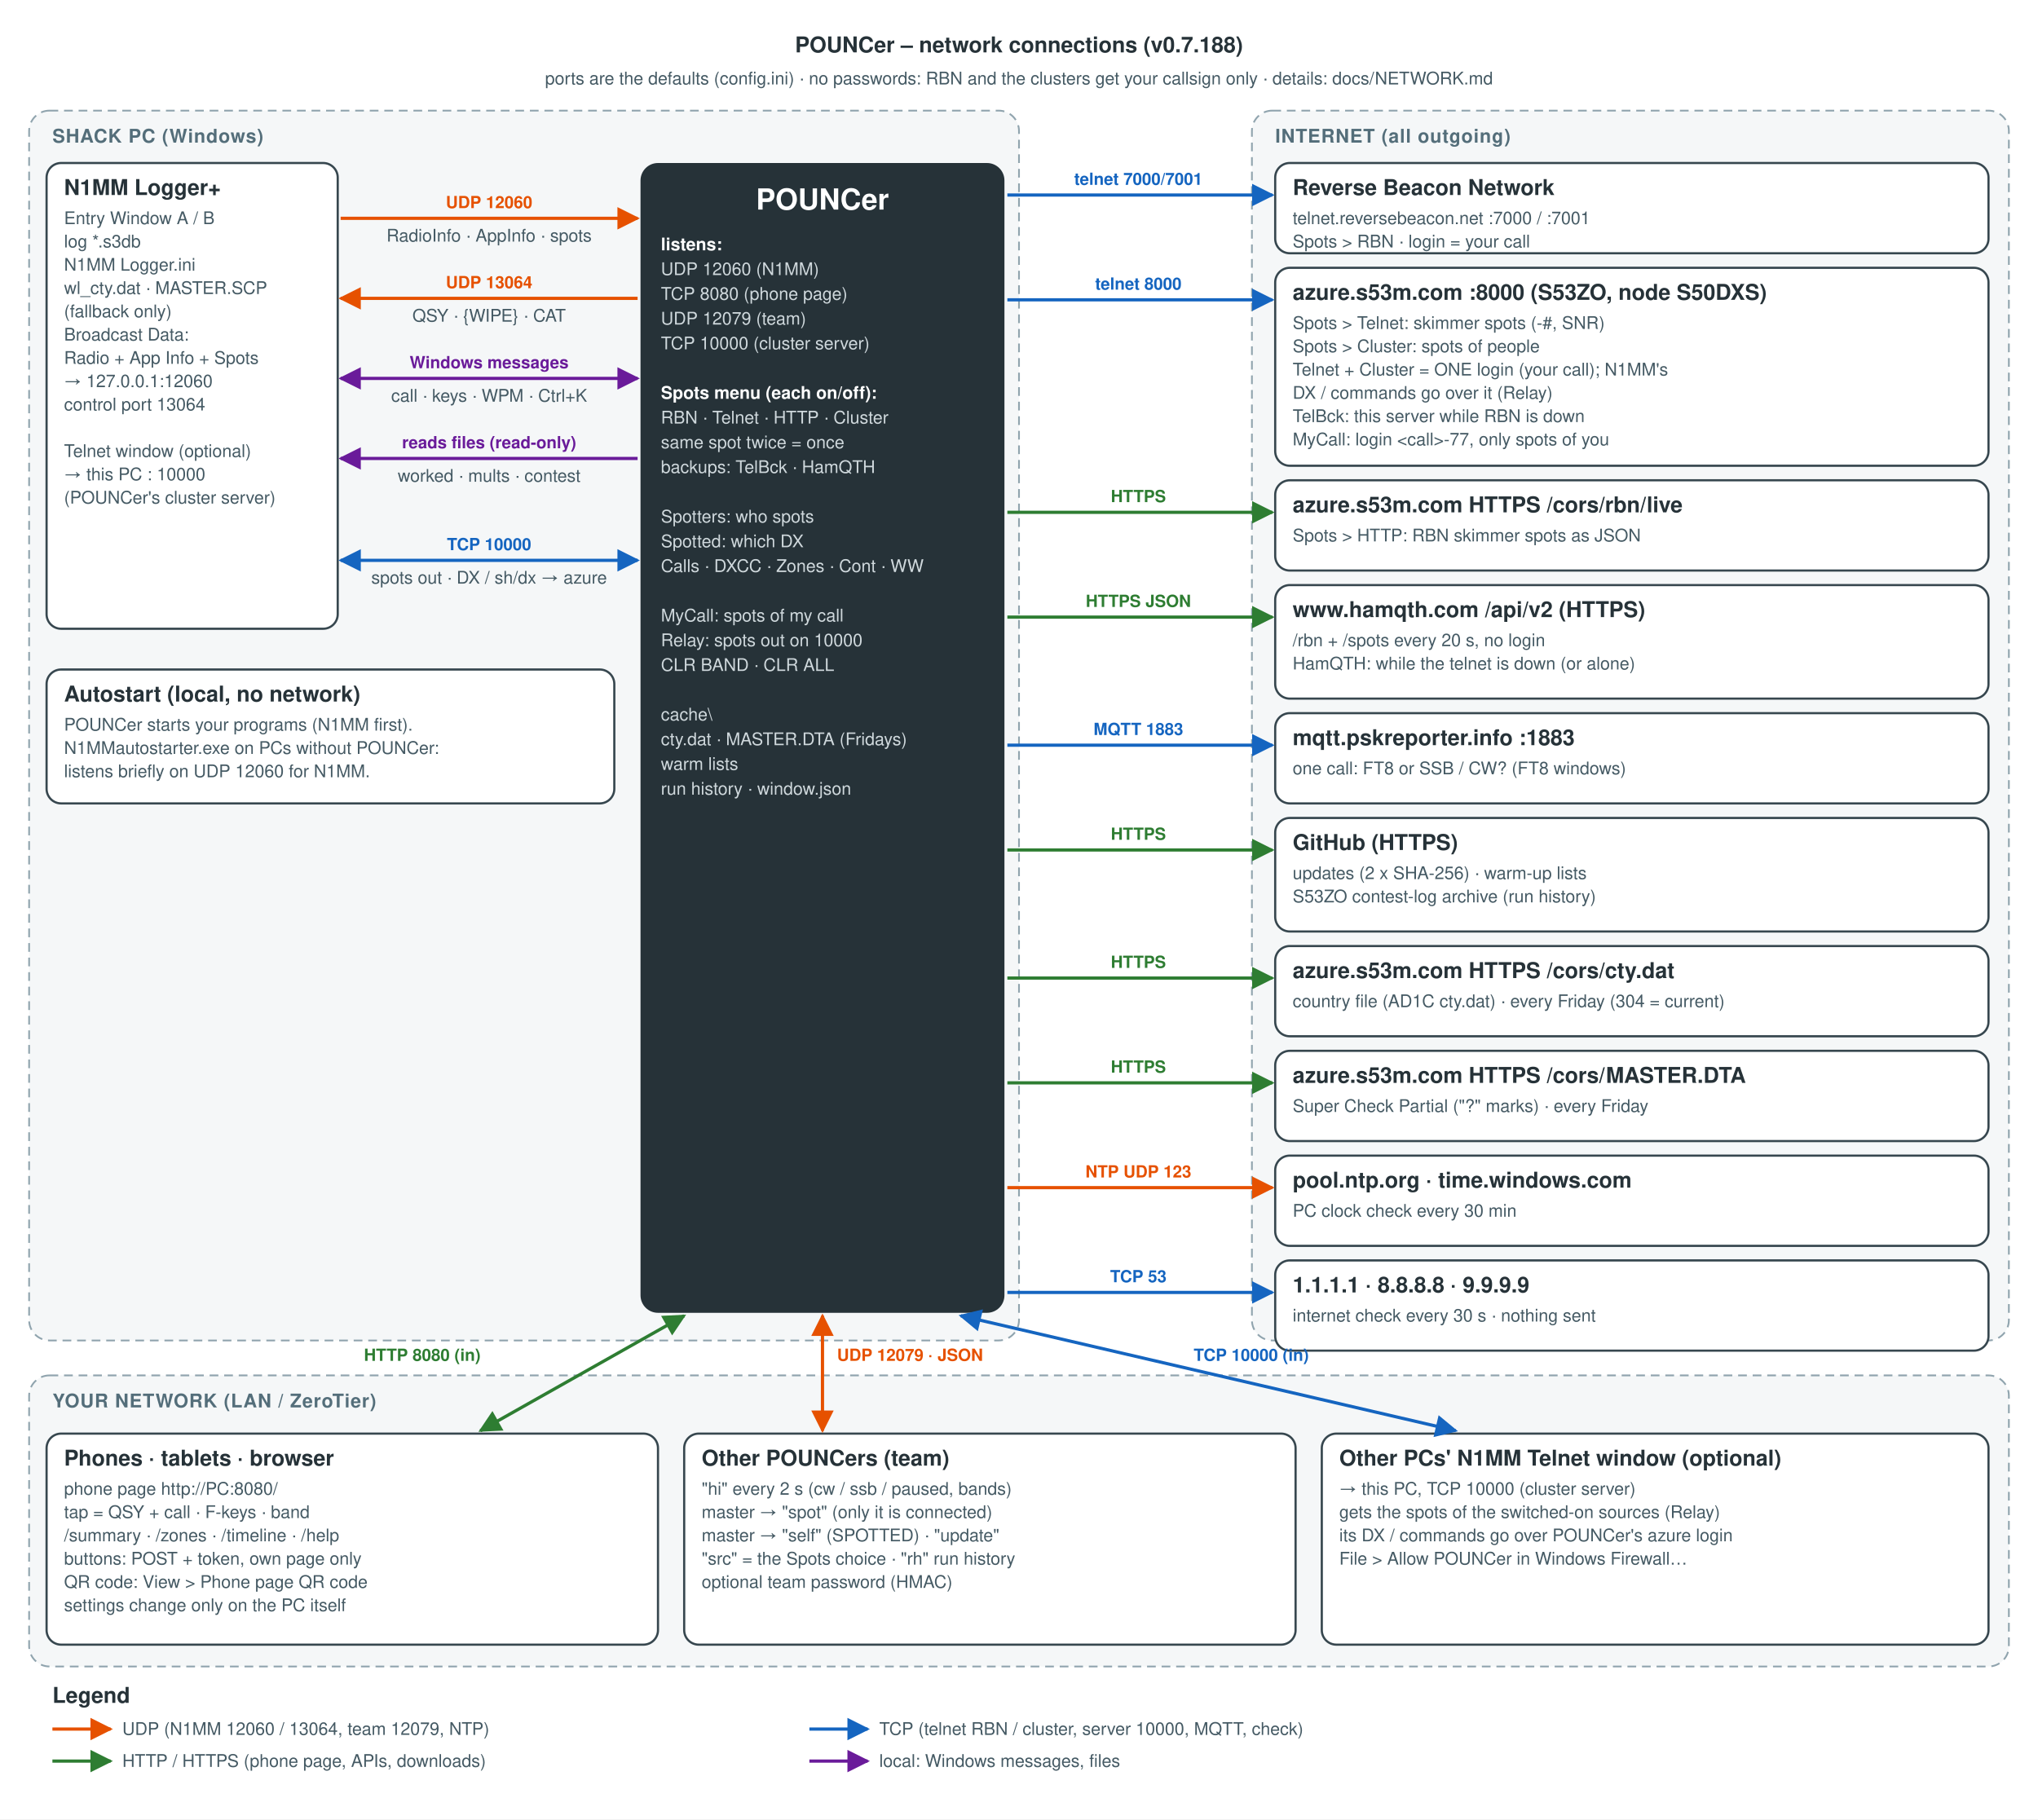
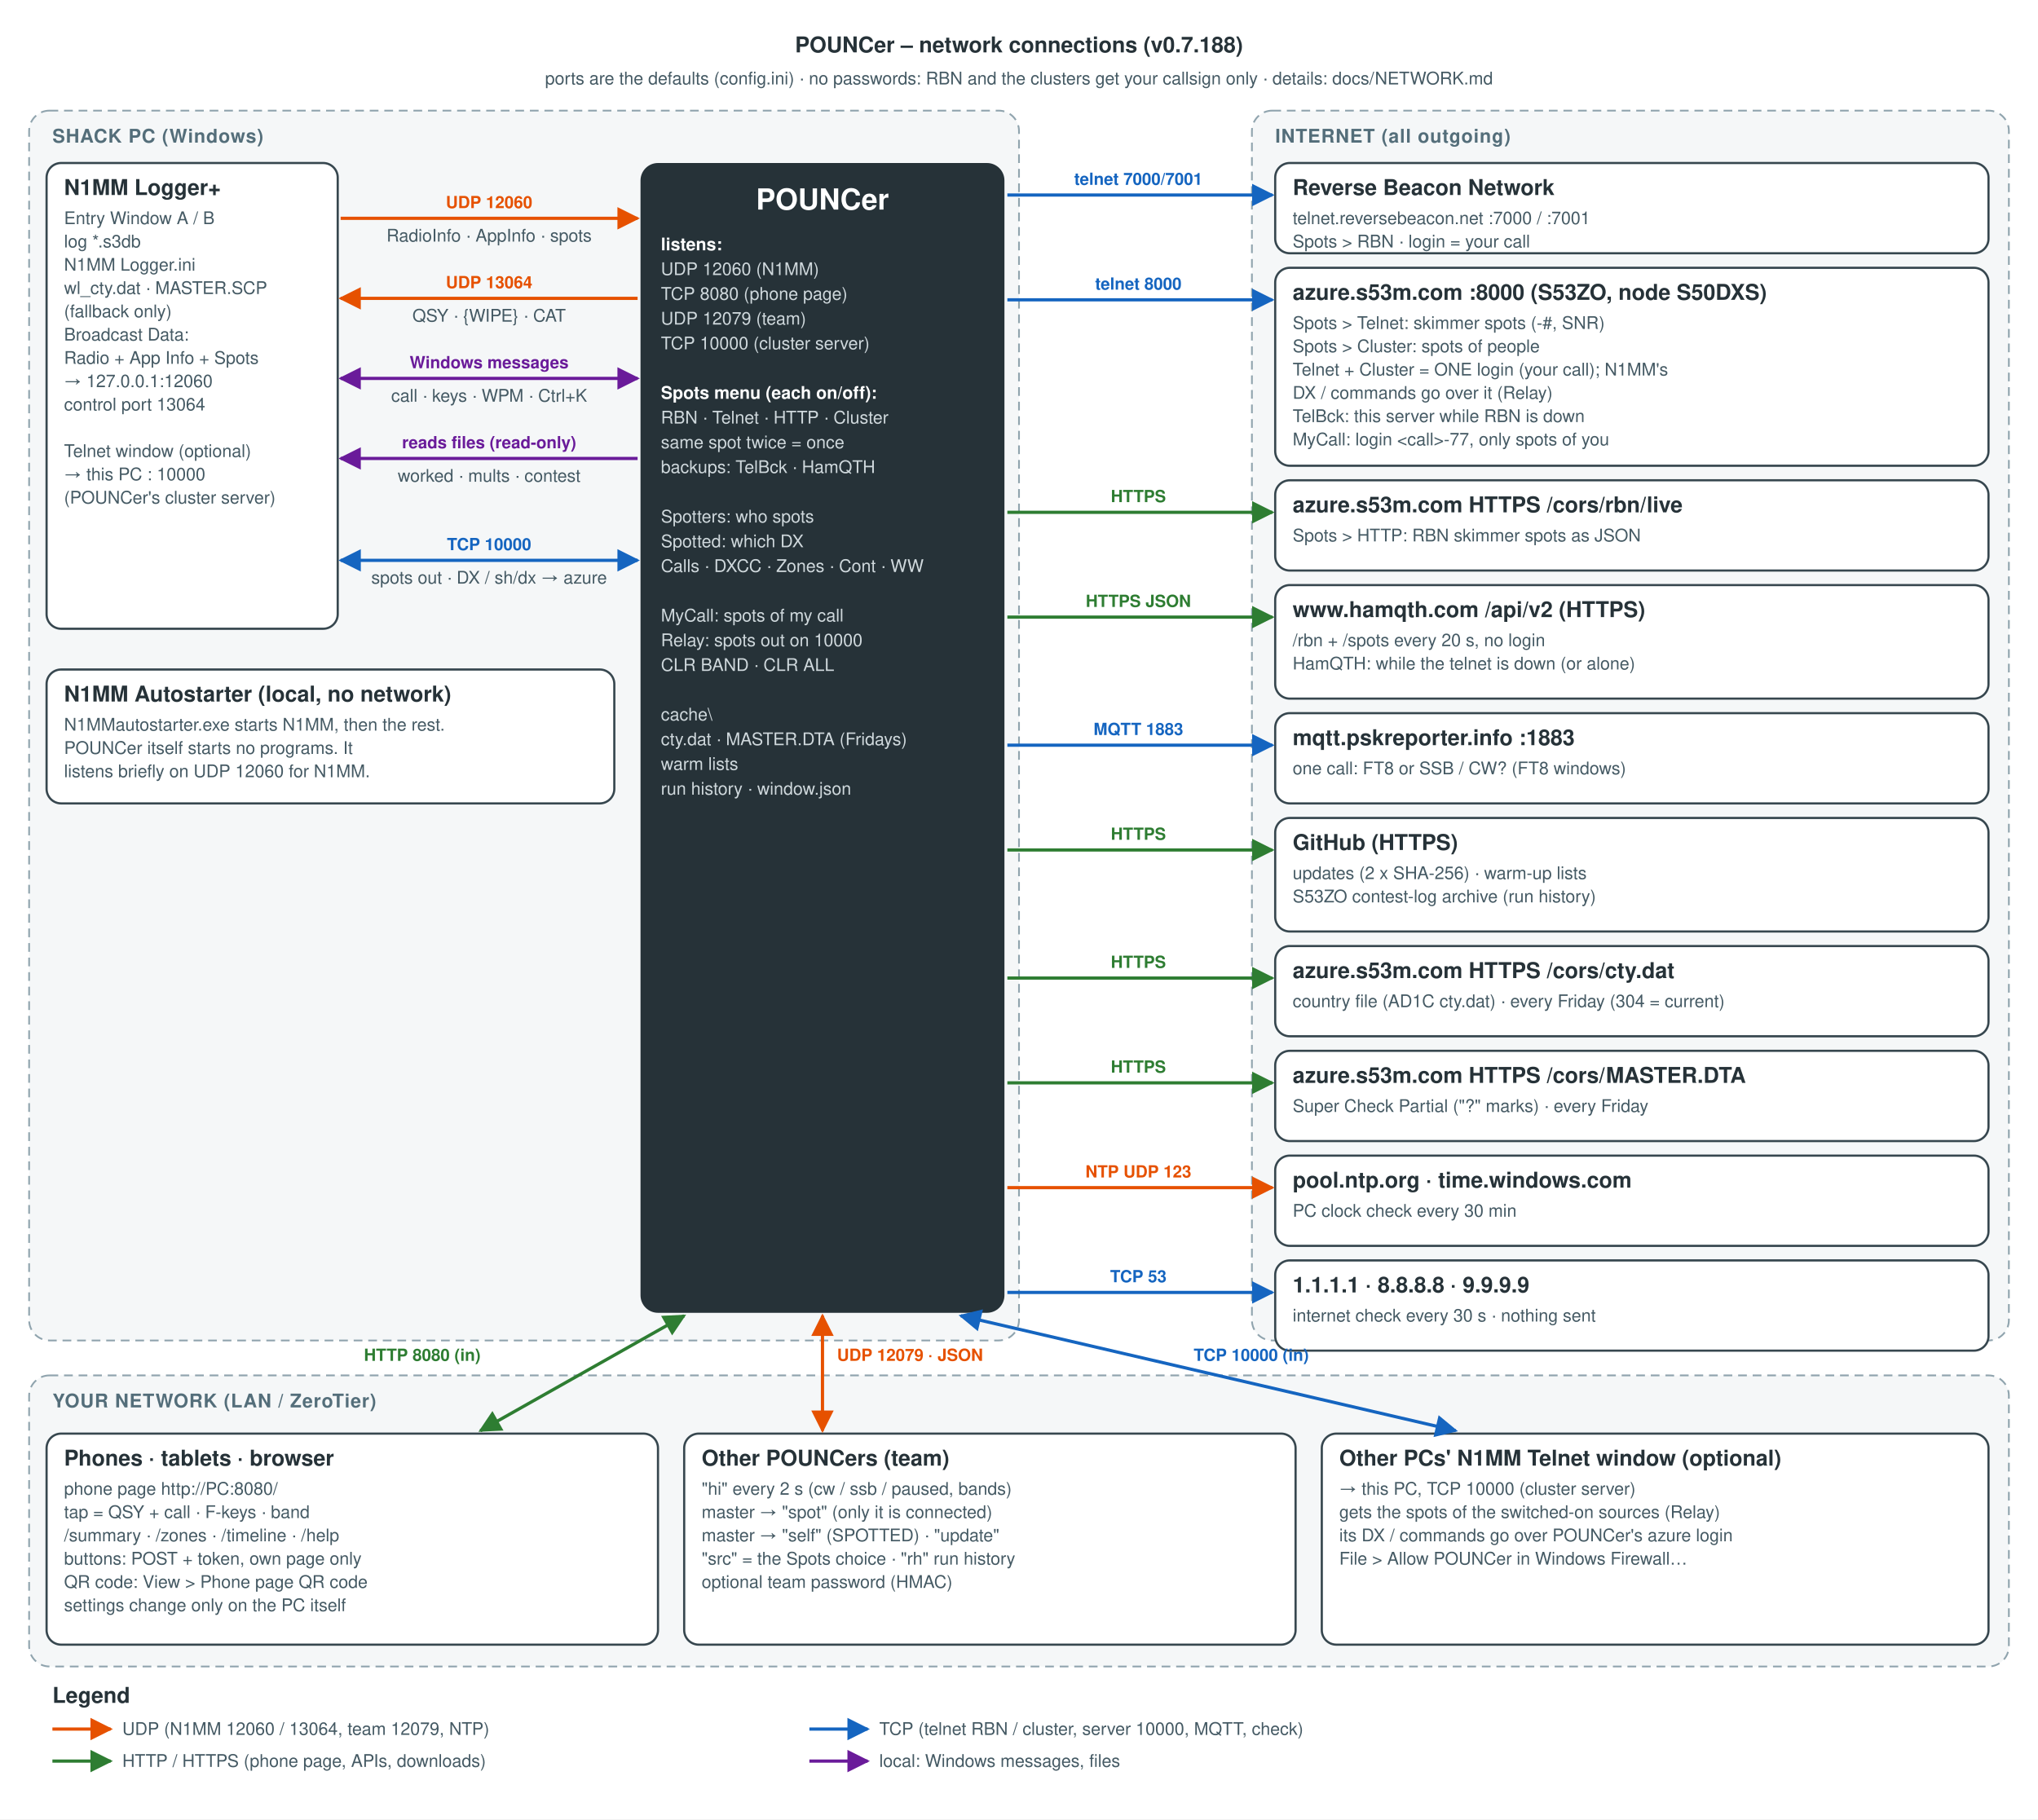
<svg xmlns="http://www.w3.org/2000/svg" viewBox="0 0 1400 1250" width="1400" height="1250" font-family="Segoe UI, Helvetica, Arial, sans-serif">
  <defs>
    <marker id="aU" viewBox="0 0 10 10" refX="9" refY="5" markerWidth="7" markerHeight="7" orient="auto-start-reverse">
      <path d="M0,0 L10,5 L0,10 z" fill="#e65100" />
    </marker>
    <marker id="aT" viewBox="0 0 10 10" refX="9" refY="5" markerWidth="7" markerHeight="7" orient="auto-start-reverse">
      <path d="M0,0 L10,5 L0,10 z" fill="#1565c0" />
    </marker>
    <marker id="aH" viewBox="0 0 10 10" refX="9" refY="5" markerWidth="7" markerHeight="7" orient="auto-start-reverse">
      <path d="M0,0 L10,5 L0,10 z" fill="#2e7d32" />
    </marker>
    <marker id="aL" viewBox="0 0 10 10" refX="9" refY="5" markerWidth="7" markerHeight="7" orient="auto-start-reverse">
      <path d="M0,0 L10,5 L0,10 z" fill="#6a1b9a" />
    </marker>
    <style>
.box { fill: #ffffff; stroke: #37474f; stroke-width: 1.5; }
.main { fill: #263238; }
.zone { fill: #f5f7f8; stroke: #90a4ae; stroke-width: 1.2; stroke-dasharray: 6 4; }
.zt { font-size: 13px; font-weight: 700; fill: #546e7a; letter-spacing: .5px; }
.h { font-size: 15px; font-weight: 700; fill: #263238; }
.hw { font-size: 20px; font-weight: 700; fill: #ffffff; }
.s { font-size: 12px; fill: #455a64; }
.sw { font-size: 12px; fill: #cfd8dc; }
.swb { font-size: 12px; fill: #ffffff; font-weight: 700; }
.l { font-size: 11.5px; font-weight: 700; }
.u { stroke: #e65100; fill: #e65100; }
.t { stroke: #1565c0; fill: #1565c0; }
.w { stroke: #2e7d32; fill: #2e7d32; }
.p { stroke: #6a1b9a; fill: #6a1b9a; }
line { stroke-width: 2.2; fill: none; }
text.u, text.t, text.w, text.p { stroke: none; }
</style>
  </defs>
  <rect width="1400" height="1250" fill="#ffffff" />
  <text class="h" font-size="24" x="700" y="36" text-anchor="middle">POUNCer – network connections (v0.7.188)</text>
  <text class="s" x="700" y="58" text-anchor="middle">ports are the defaults (config.ini) · no passwords: RBN and the clusters get your callsign only · details: docs/NETWORK.md</text>
  <rect class="zone" x="20" y="76" width="680" height="845" rx="14" />
  <text class="zt" x="36" y="98" text-anchor="start">SHACK PC (Windows)</text>
  <rect class="zone" x="860" y="76" width="520" height="845" rx="14" />
  <text class="zt" x="876" y="98" text-anchor="start">INTERNET (all outgoing)</text>
  <rect class="zone" x="20" y="945" width="1360" height="200" rx="14" />
  <text class="zt" x="36" y="967" text-anchor="start">YOUR NETWORK (LAN / ZeroTier)</text>
  <rect class="box" x="32" y="112" width="200" height="320" rx="10" />
  <text class="h" x="44" y="134" text-anchor="start">N1MM Logger+</text>
  <text class="s" x="44" y="154" text-anchor="start">Entry Window A / B</text>
  <text class="s" x="44" y="170" text-anchor="start">log *.s3db</text>
  <text class="s" x="44" y="186" text-anchor="start">N1MM Logger.ini</text>
  <text class="s" x="44" y="202" text-anchor="start">wl_cty.dat · MASTER.SCP</text>
  <text class="s" x="44" y="218" text-anchor="start">  (fallback only)</text>
  <text class="s" x="44" y="234" text-anchor="start">Broadcast Data:</text>
  <text class="s" x="44" y="250" text-anchor="start">Radio + App Info + Spots</text>
  <text class="s" x="44" y="266" text-anchor="start">→ 127.0.0.1:12060</text>
  <text class="s" x="44" y="282" text-anchor="start">control port 13064</text>
  <text class="s" x="44" y="298" text-anchor="start" />
  <text class="s" x="44" y="314" text-anchor="start">Telnet window (optional)</text>
  <text class="s" x="44" y="330" text-anchor="start">→ this PC : 10000</text>
  <text class="s" x="44" y="346" text-anchor="start">(POUNCer's cluster server)</text>
  <rect class="main" x="440" y="112" width="250" height="790" rx="12" />
  <text class="hw" x="565.0" y="144" text-anchor="middle">POUNCer</text>
  <text class="swb" x="454" y="172" text-anchor="start">listens:</text>
  <text class="sw" x="454" y="189" text-anchor="start">UDP 12060 (N1MM)</text>
  <text class="sw" x="454" y="206" text-anchor="start">TCP 8080 (phone page)</text>
  <text class="sw" x="454" y="223" text-anchor="start">UDP 12079 (team)</text>
  <text class="sw" x="454" y="240" text-anchor="start">TCP 10000 (cluster server)</text>
  <text class="sw" x="454" y="257" text-anchor="start" />
  <text class="swb" x="454" y="274" text-anchor="start">Spots menu (each on/off):</text>
  <text class="sw" x="454" y="291" text-anchor="start">RBN · Telnet · HTTP · Cluster</text>
  <text class="sw" x="454" y="308" text-anchor="start">same spot twice = once</text>
  <text class="sw" x="454" y="325" text-anchor="start">backups: TelBck · HamQTH</text>
  <text class="sw" x="454" y="342" text-anchor="start" />
  <text class="sw" x="454" y="359" text-anchor="start">Spotters: who spots</text>
  <text class="sw" x="454" y="376" text-anchor="start">Spotted: which DX</text>
  <text class="sw" x="454" y="393" text-anchor="start">Calls · DXCC · Zones · Cont · WW</text>
  <text class="sw" x="454" y="410" text-anchor="start" />
  <text class="sw" x="454" y="427" text-anchor="start">MyCall: spots of my call</text>
  <text class="sw" x="454" y="444" text-anchor="start">Relay: spots out on 10000</text>
  <text class="sw" x="454" y="461" text-anchor="start">CLR BAND · CLR ALL</text>
  <text class="sw" x="454" y="478" text-anchor="start" />
  <text class="sw" x="454" y="495" text-anchor="start">cache\</text>
  <text class="sw" x="454" y="512" text-anchor="start">cty.dat · MASTER.DTA (Fridays)</text>
  <text class="sw" x="454" y="529" text-anchor="start">warm lists</text>
  <text class="sw" x="454" y="546" text-anchor="start">run history · window.json</text>
  <line class="u" x1="234" y1="150" x2="438" y2="150" marker-end="url(#aU)" />
  <text class="l u" x="336" y="143" text-anchor="middle">UDP 12060</text>
  <text class="s" x="336" y="166" text-anchor="middle">RadioInfo · AppInfo · spots</text>
  <line class="u" x1="438" y1="205" x2="234" y2="205" marker-end="url(#aU)" />
  <text class="l u" x="336" y="198" text-anchor="middle">UDP 13064</text>
  <text class="s" x="336" y="221" text-anchor="middle">QSY · {WIPE} · CAT</text>
  <line class="p" x1="234" y1="260" x2="438" y2="260" marker-end="url(#aL)" marker-start="url(#aL)" />
  <text class="l p" x="336" y="253" text-anchor="middle">Windows messages</text>
  <text class="s" x="336" y="276" text-anchor="middle">call · keys · WPM · Ctrl+K</text>
  <line class="p" x1="438" y1="315" x2="234" y2="315" marker-end="url(#aL)" />
  <text class="l p" x="336" y="308" text-anchor="middle">reads files (read-only)</text>
  <text class="s" x="336" y="331" text-anchor="middle">worked · mults · contest</text>
  <line class="t" x1="234" y1="385" x2="438" y2="385" marker-end="url(#aT)" marker-start="url(#aT)" />
  <text class="l t" x="336" y="378" text-anchor="middle">TCP 10000</text>
  <text class="s" x="336" y="401" text-anchor="middle">spots out · DX / sh/dx → azure</text>
  <rect class="box" x="32" y="460" width="390" height="92" rx="10" />
-   <text class="h" x="44" y="482" text-anchor="start">Autostart (local, no network)</text>
-   <text class="s" x="44" y="502" text-anchor="start">POUNCer starts your programs (N1MM first).</text>
-   <text class="s" x="44" y="518" text-anchor="start">N1MMautostarter.exe on PCs without POUNCer:</text>
+   <text class="h" x="44" y="482" text-anchor="start">N1MM Autostarter (local, no network)</text>
+   <text class="s" x="44" y="502" text-anchor="start">N1MMautostarter.exe starts N1MM, then the rest.</text>
+   <text class="s" x="44" y="518" text-anchor="start">POUNCer itself starts no programs. It</text>
  <text class="s" x="44" y="534" text-anchor="start">listens briefly on UDP 12060 for N1MM.</text>
  <rect class="box" x="876" y="112" width="490" height="62" rx="10" />
  <text class="h" x="888" y="134" text-anchor="start">Reverse Beacon Network</text>
  <text class="s" x="888" y="154" text-anchor="start">telnet.reversebeacon.net :7000 / :7001</text>
  <text class="s" x="888" y="170" text-anchor="start">Spots &gt; RBN · login = your call</text>
  <line class="t" x1="692" y1="134" x2="874" y2="134" marker-end="url(#aT)" />
  <text class="l t" x="782.0" y="127" text-anchor="middle">telnet 7000/7001</text>
  <rect class="box" x="876" y="184" width="490" height="136" rx="10" />
  <text class="h" x="888" y="206" text-anchor="start">azure.s53m.com :8000 (S53ZO, node S50DXS)</text>
  <text class="s" x="888" y="226" text-anchor="start">Spots &gt; Telnet: skimmer spots (-#, SNR)</text>
  <text class="s" x="888" y="242" text-anchor="start">Spots &gt; Cluster: spots of people</text>
  <text class="s" x="888" y="258" text-anchor="start">Telnet + Cluster = ONE login (your call); N1MM's</text>
  <text class="s" x="888" y="274" text-anchor="start">DX / commands go over it (Relay)</text>
  <text class="s" x="888" y="290" text-anchor="start">TelBck: this server while RBN is down</text>
  <text class="s" x="888" y="306" text-anchor="start">MyCall: login &lt;call&gt;-77, only spots of you</text>
  <line class="t" x1="692" y1="206" x2="874" y2="206" marker-end="url(#aT)" />
  <text class="l t" x="782.0" y="199" text-anchor="middle">telnet 8000</text>
  <rect class="box" x="876" y="330" width="490" height="62" rx="10" />
  <text class="h" x="888" y="352" text-anchor="start">azure.s53m.com  HTTPS /cors/rbn/live</text>
  <text class="s" x="888" y="372" text-anchor="start">Spots &gt; HTTP: RBN skimmer spots as JSON</text>
  <line class="w" x1="692" y1="352" x2="874" y2="352" marker-end="url(#aH)" />
  <text class="l w" x="782.0" y="345" text-anchor="middle">HTTPS</text>
  <rect class="box" x="876" y="402" width="490" height="78" rx="10" />
  <text class="h" x="888" y="424" text-anchor="start">www.hamqth.com /api/v2  (HTTPS)</text>
  <text class="s" x="888" y="444" text-anchor="start">/rbn + /spots every 20 s, no login</text>
  <text class="s" x="888" y="460" text-anchor="start">HamQTH: while the telnet is down (or alone)</text>
  <line class="w" x1="692" y1="424" x2="874" y2="424" marker-end="url(#aH)" />
  <text class="l w" x="782.0" y="417" text-anchor="middle">HTTPS JSON</text>
  <rect class="box" x="876" y="490" width="490" height="62" rx="10" />
  <text class="h" x="888" y="512" text-anchor="start">mqtt.pskreporter.info :1883</text>
  <text class="s" x="888" y="532" text-anchor="start">one call: FT8 or SSB / CW? (FT8 windows)</text>
  <line class="t" x1="692" y1="512" x2="874" y2="512" marker-end="url(#aT)" />
  <text class="l t" x="782.0" y="505" text-anchor="middle">MQTT 1883</text>
  <rect class="box" x="876" y="562" width="490" height="78" rx="10" />
  <text class="h" x="888" y="584" text-anchor="start">GitHub  (HTTPS)</text>
  <text class="s" x="888" y="604" text-anchor="start">updates (2 x SHA-256) · warm-up lists</text>
  <text class="s" x="888" y="620" text-anchor="start">S53ZO contest-log archive (run history)</text>
  <line class="w" x1="692" y1="584" x2="874" y2="584" marker-end="url(#aH)" />
  <text class="l w" x="782.0" y="577" text-anchor="middle">HTTPS</text>
  <rect class="box" x="876" y="650" width="490" height="62" rx="10" />
  <text class="h" x="888" y="672" text-anchor="start">azure.s53m.com  HTTPS /cors/cty.dat</text>
  <text class="s" x="888" y="692" text-anchor="start">country file (AD1C cty.dat) · every Friday (304 = current)</text>
  <line class="w" x1="692" y1="672" x2="874" y2="672" marker-end="url(#aH)" />
  <text class="l w" x="782.0" y="665" text-anchor="middle">HTTPS</text>
  <rect class="box" x="876" y="722" width="490" height="62" rx="10" />
  <text class="h" x="888" y="744" text-anchor="start">azure.s53m.com  HTTPS /cors/MASTER.DTA</text>
  <text class="s" x="888" y="764" text-anchor="start">Super Check Partial ("?" marks) · every Friday</text>
  <line class="w" x1="692" y1="744" x2="874" y2="744" marker-end="url(#aH)" />
  <text class="l w" x="782.0" y="737" text-anchor="middle">HTTPS</text>
  <rect class="box" x="876" y="794" width="490" height="62" rx="10" />
  <text class="h" x="888" y="816" text-anchor="start">pool.ntp.org · time.windows.com</text>
  <text class="s" x="888" y="836" text-anchor="start">PC clock check every 30 min</text>
  <line class="u" x1="692" y1="816" x2="874" y2="816" marker-end="url(#aU)" />
  <text class="l u" x="782.0" y="809" text-anchor="middle">NTP UDP 123</text>
  <rect class="box" x="876" y="866" width="490" height="62" rx="10" />
  <text class="h" x="888" y="888" text-anchor="start">1.1.1.1 · 8.8.8.8 · 9.9.9.9</text>
  <text class="s" x="888" y="908" text-anchor="start">internet check every 30 s · nothing sent</text>
  <line class="t" x1="692" y1="888" x2="874" y2="888" marker-end="url(#aT)" />
  <text class="l t" x="782.0" y="881" text-anchor="middle">TCP 53</text>
  <rect class="box" x="32" y="985" width="420" height="145" rx="10" />
  <text class="h" x="44" y="1007" text-anchor="start">Phones · tablets · browser</text>
  <text class="s" x="44" y="1027" text-anchor="start">phone page  http://PC:8080/</text>
  <text class="s" x="44" y="1043" text-anchor="start">tap = QSY + call · F-keys · band</text>
  <text class="s" x="44" y="1059" text-anchor="start">/summary · /zones · /timeline · /help</text>
  <text class="s" x="44" y="1075" text-anchor="start">buttons: POST + token, own page only</text>
  <text class="s" x="44" y="1107" text-anchor="start">settings change only on the PC itself</text>
  <text class="s" x="44" y="1091" text-anchor="start">QR code: View &gt; Phone page QR code</text>
  <rect class="box" x="470" y="985" width="420" height="145" rx="10" />
  <text class="h" x="482" y="1007" text-anchor="start">Other POUNCers (team)</text>
  <text class="s" x="482" y="1027" text-anchor="start">"hi" every 2 s (cw / ssb / paused, bands)</text>
  <text class="s" x="482" y="1043" text-anchor="start">master → "spot" (only it is connected)</text>
  <text class="s" x="482" y="1059" text-anchor="start">master → "self" (SPOTTED) · "update"</text>
  <text class="s" x="482" y="1075" text-anchor="start">"src" = the Spots choice · "rh" run history</text>
  <text class="s" x="482" y="1091" text-anchor="start">optional team password (HMAC)</text>
  <rect class="box" x="908" y="985" width="458" height="145" rx="10" />
  <text class="h" x="920" y="1007" text-anchor="start">Other PCs' N1MM Telnet window (optional)</text>
  <text class="s" x="920" y="1027" text-anchor="start">→ this PC, TCP 10000 (cluster server)</text>
  <text class="s" x="920" y="1043" text-anchor="start">gets the spots of the switched-on sources (Relay)</text>
  <text class="s" x="920" y="1059" text-anchor="start">its DX / commands go over POUNCer's azure login</text>
  <text class="s" x="920" y="1075" text-anchor="start">File &gt; Allow POUNCer in Windows Firewall…</text>
  <line class="w" x1="330" y1="983" x2="470" y2="904" marker-end="url(#aH)" marker-start="url(#aH)" />
  <text class="l w" x="250" y="935" text-anchor="start">HTTP 8080 (in)</text>
  <line class="u" x1="565" y1="983" x2="565" y2="904" marker-end="url(#aU)" marker-start="url(#aU)" />
  <text class="l u" x="575" y="935" text-anchor="start">UDP 12079 · JSON</text>
  <line class="t" x1="1000" y1="983" x2="660" y2="904" marker-end="url(#aT)" marker-start="url(#aT)" />
  <text class="l t" x="820" y="935" text-anchor="start">TCP 10000 (in)</text>
  <text class="h" x="36" y="1170" text-anchor="start">Legend</text>
  <line class="u" x1="36" y1="1188" x2="76" y2="1188" marker-end="url(#aU)" />
  <text class="s" x="84" y="1192" text-anchor="start">UDP (N1MM 12060 / 13064, team 12079, NTP)</text>
  <line class="t" x1="556" y1="1188" x2="596" y2="1188" marker-end="url(#aT)" />
  <text class="s" x="604" y="1192" text-anchor="start">TCP (telnet RBN / cluster, server 10000, MQTT, check)</text>
  <line class="w" x1="36" y1="1210" x2="76" y2="1210" marker-end="url(#aH)" />
  <text class="s" x="84" y="1214" text-anchor="start">HTTP / HTTPS (phone page, APIs, downloads)</text>
  <line class="p" x1="556" y1="1210" x2="596" y2="1210" marker-end="url(#aL)" />
  <text class="s" x="604" y="1214" text-anchor="start">local: Windows messages, files</text>
</svg>
